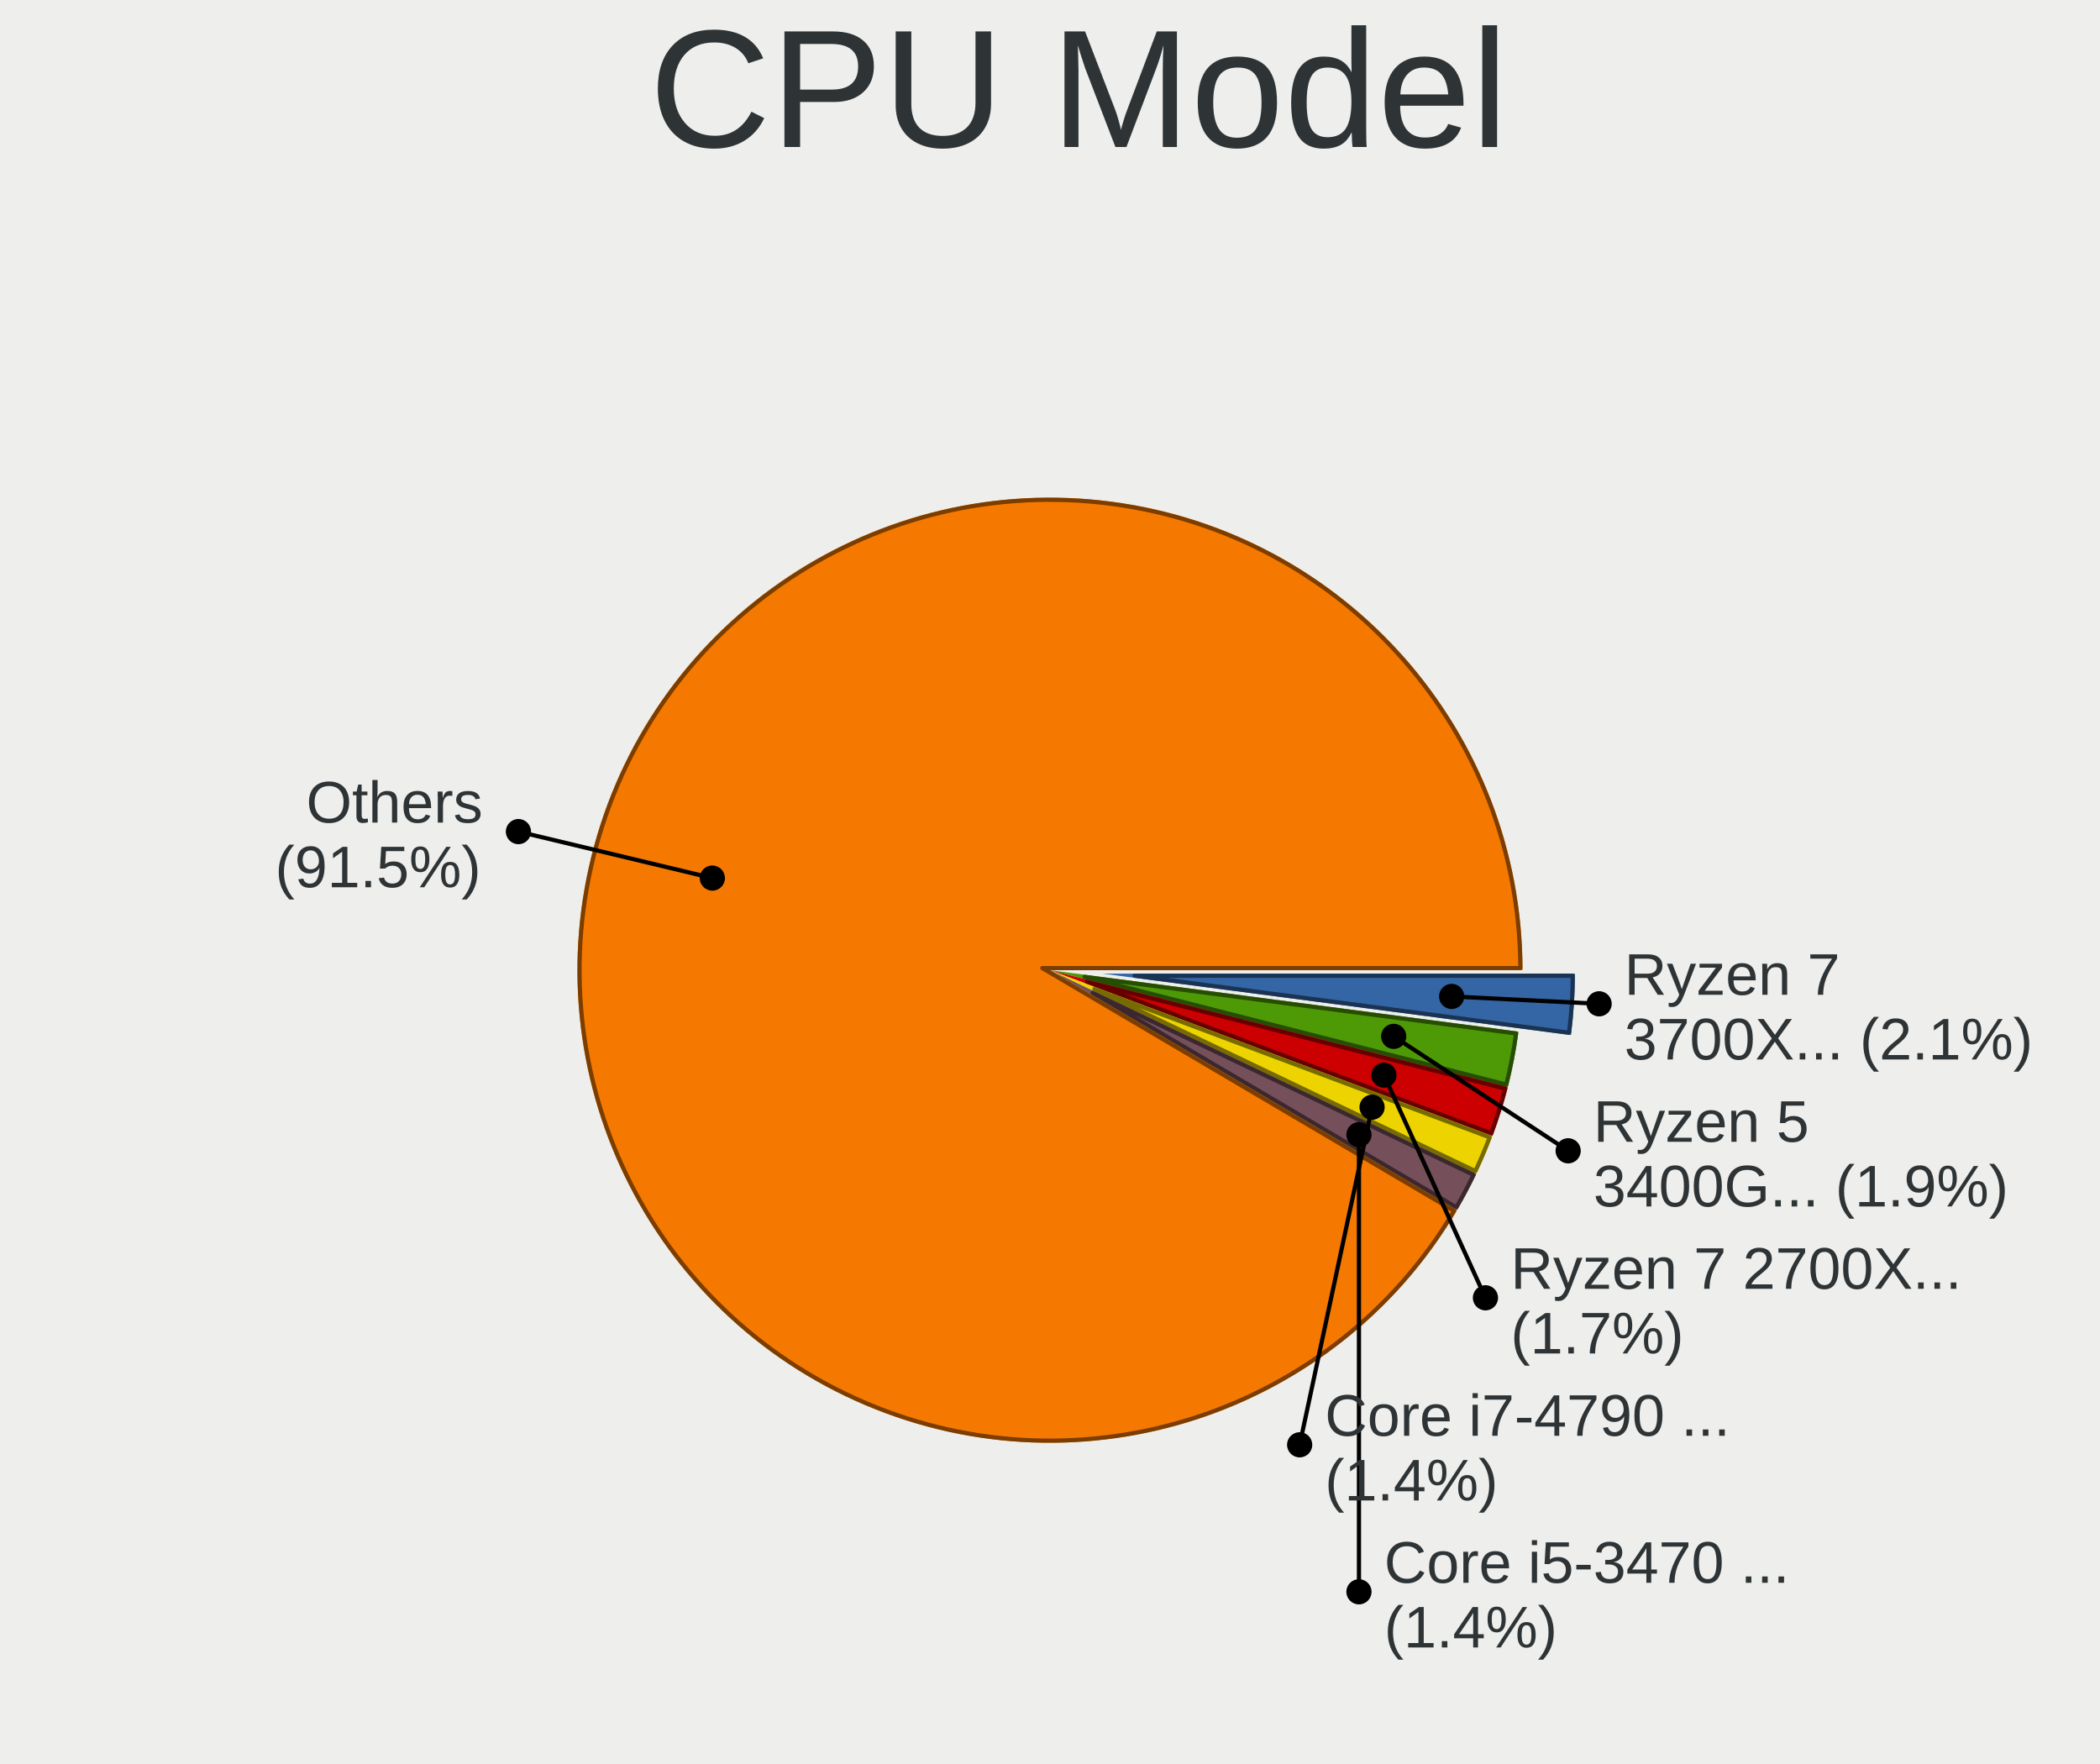
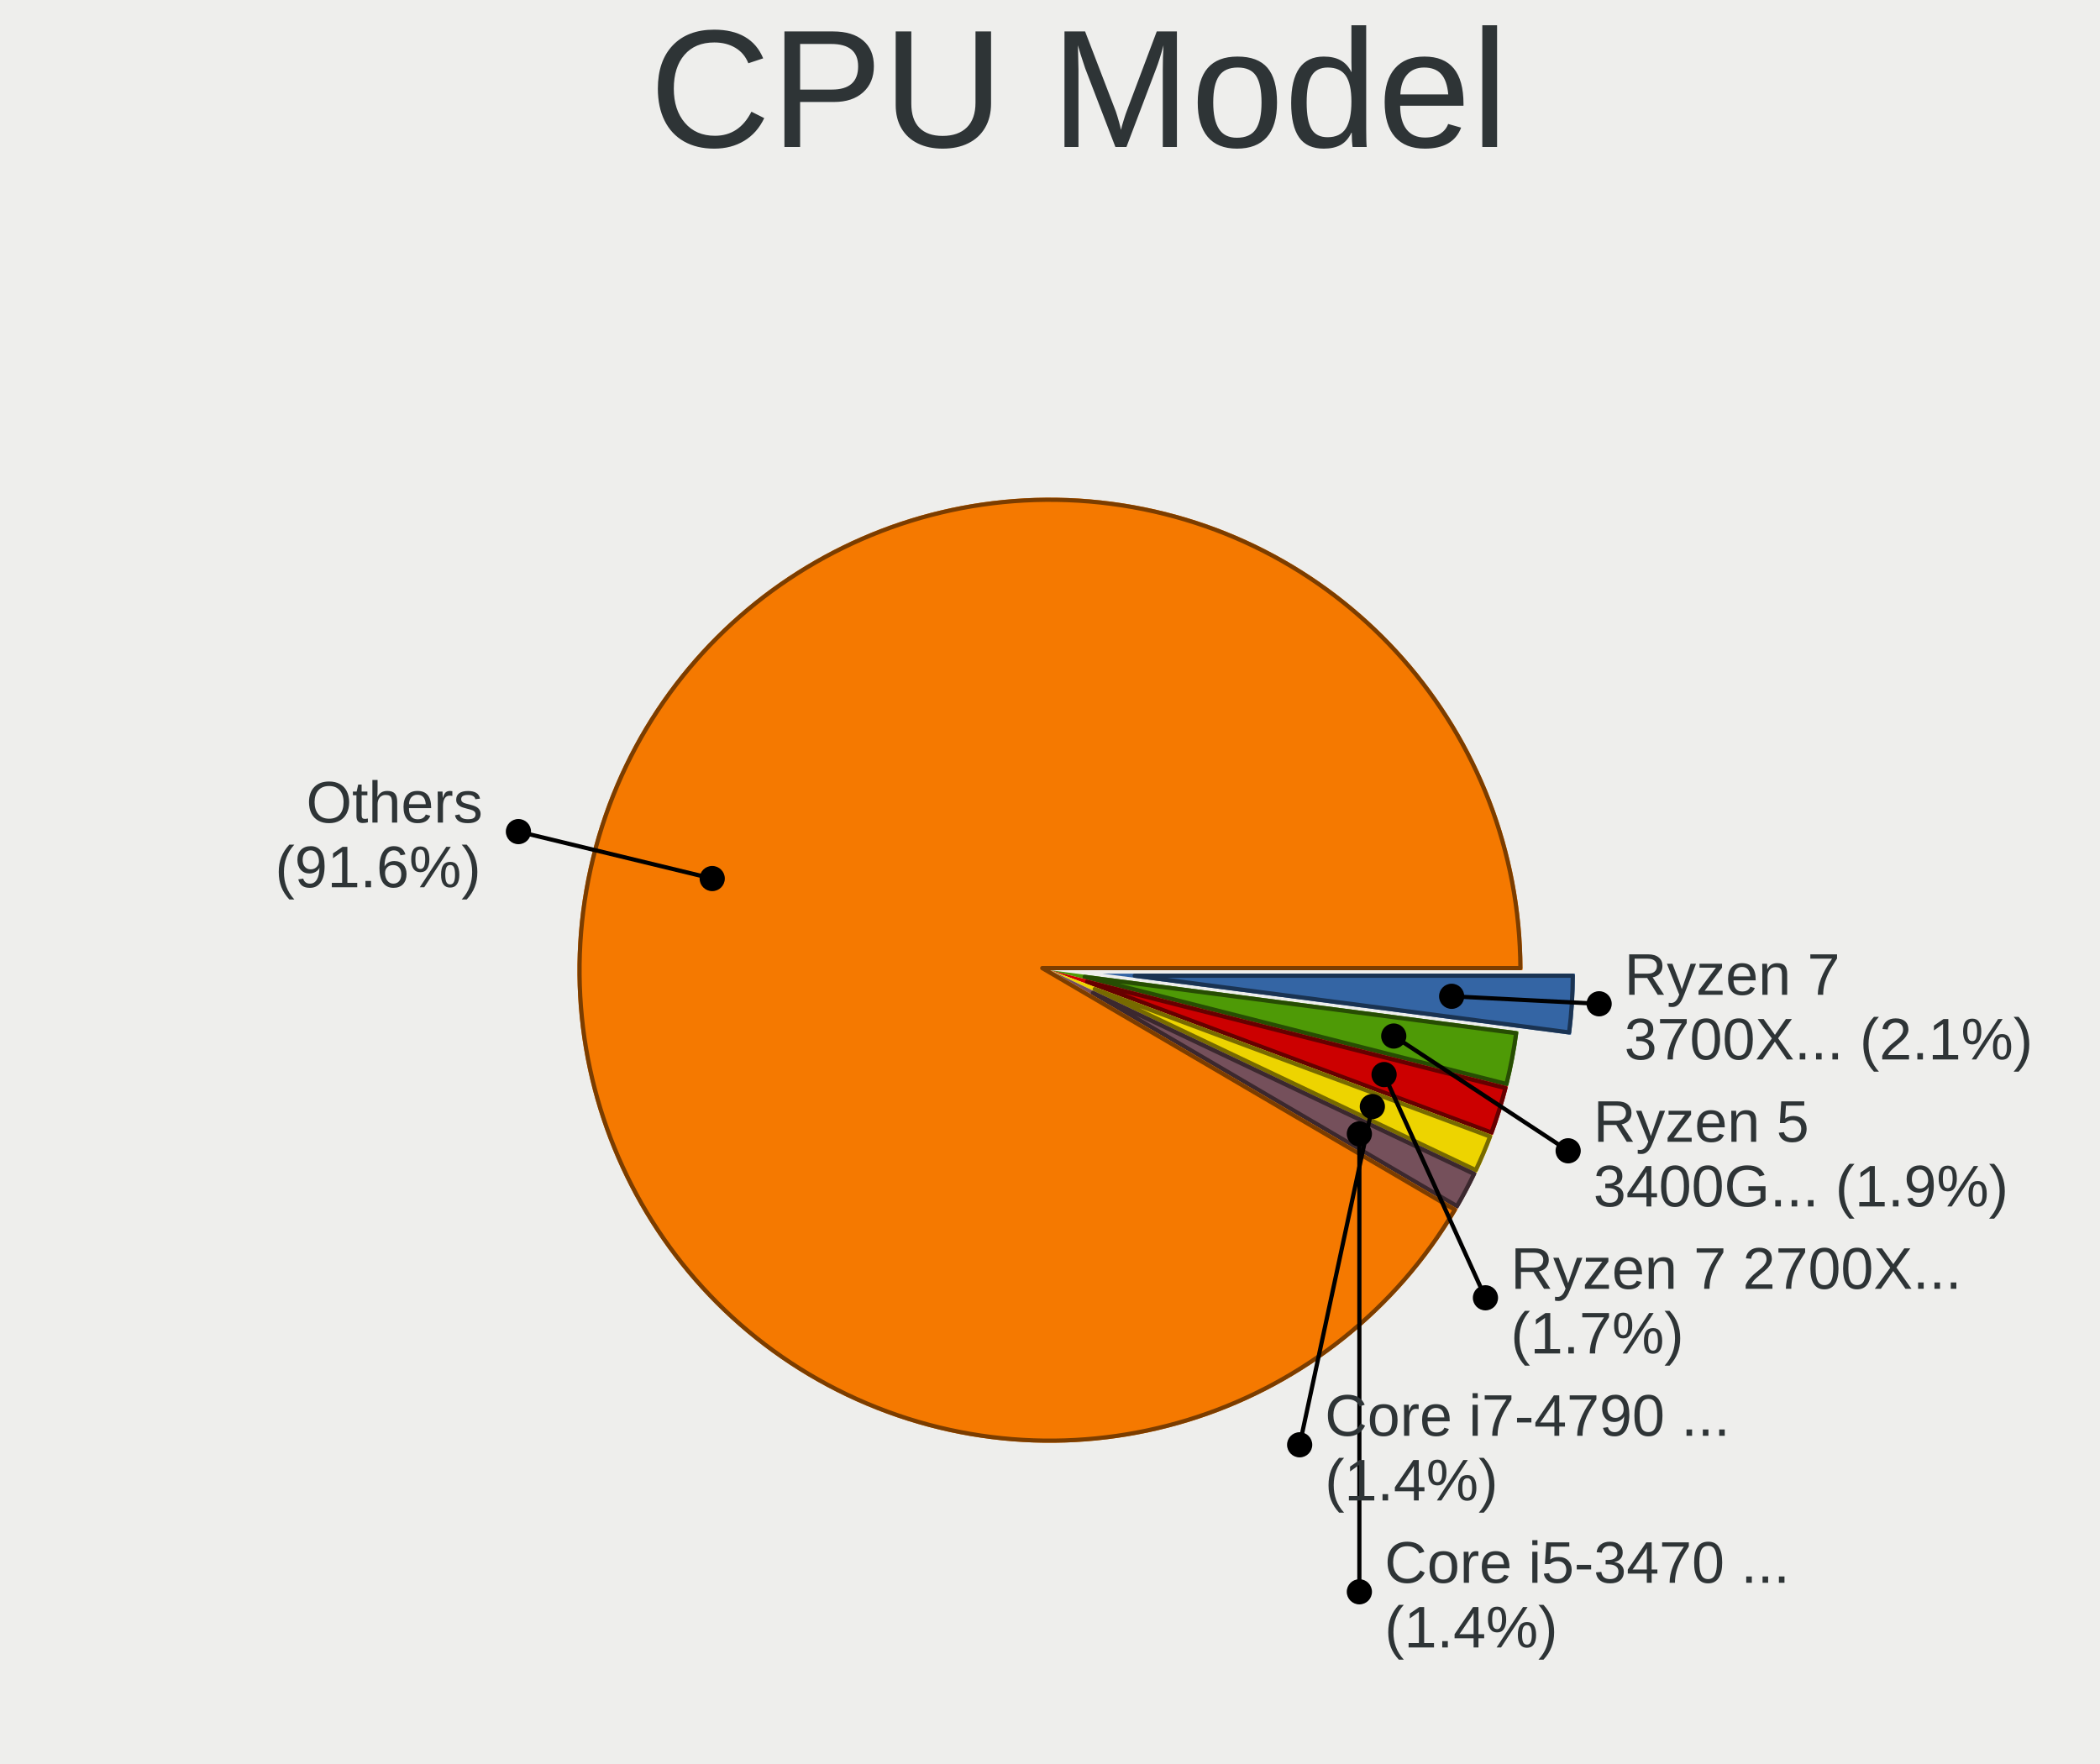
<svg xmlns="http://www.w3.org/2000/svg" width="500" height="420" version="1.0" id="ezcGraph">
  <defs />
  <g id="ezcGraphChart" color-rendering="optimizeQuality" shape-rendering="geometricPrecision" text-rendering="optimizeLegibility">
    <path d=" M 0,420 L 0,0 L 500,0 L 500,420 L 0,420 z " style="fill: #eeeeec; fill-opacity: 1.00; stroke: none;" id="ezcGraphPolygon_1" />
    <path d=" M 0,42 L 0,0 L 500,0 L 500,42 L 0,42 z " style="fill: #000000; fill-opacity: 0.00; stroke: none;" id="ezcGraphPolygon_2" />
-     <path d="M 262.47,231.81 L 374.97,231.81 A 112.50,112.50 0 0,1 374.02,246.45 z" style="fill: #3465a4; fill-opacity: 1.00; stroke: none; cursor: pointer;" id="ezcGraphCircleSector_4" />
-     <path d="M 270.13,232.31 L 374.47,232.31 A 112.00,112.00 0 0,1 373.59,245.89 z" style="fill: none; stroke: #1a3352; stroke-width: 1; stroke-opacity: 1.00; stroke-linecap: round; stroke-linejoin: round;" id="ezcGraphCircleSector_5" />
-     <path d="M 250.00,231.00 L 361.54,245.63 A 112.50,112.50 0 0,1 359.00,258.84 z" style="fill: #4e9a06; fill-opacity: 1.00; stroke: none; cursor: pointer;" id="ezcGraphCircleSector_6" />
-     <path d="M 258.22,232.58 L 360.98,246.06 A 112.00,112.00 0 0,1 358.64,258.23 z" style="fill: none; stroke: #274d03; stroke-width: 1; stroke-opacity: 1.00; stroke-linecap: round; stroke-linejoin: round;" id="ezcGraphCircleSector_7" />
-     <path d="M 250.00,231.00 L 359.00,258.84 A 112.50,112.50 0 0,1 355.34,270.50 z" style="fill: #cc0000; fill-opacity: 1.00; stroke: none; cursor: pointer;" id="ezcGraphCircleSector_8" />
-     <path d="M 258.78,233.76 L 358.39,259.20 A 112.00,112.00 0 0,1 355.05,269.85 z" style="fill: none; stroke: #660000; stroke-width: 1; stroke-opacity: 1.00; stroke-linecap: round; stroke-linejoin: round;" id="ezcGraphCircleSector_9" />
-     <path d="M 250.00,231.00 L 355.34,270.50 A 112.50,112.50 0 0,1 351.51,279.50 z" style="fill: #edd400; fill-opacity: 1.00; stroke: none; cursor: pointer;" id="ezcGraphCircleSector_10" />
-     <path d="M 260.58,235.50 L 354.69,270.79 A 112.00,112.00 0 0,1 351.27,278.83 z" style="fill: none; stroke: #776a00; stroke-width: 1; stroke-opacity: 1.00; stroke-linecap: round; stroke-linejoin: round;" id="ezcGraphCircleSector_11" />
-     <path d="M 250.00,231.00 L 351.51,279.50 A 112.50,112.50 0 0,1 346.91,288.13 z" style="fill: #75505b; fill-opacity: 1.00; stroke: none; cursor: pointer;" id="ezcGraphCircleSector_12" />
-     <path d="M 260.15,236.41 L 350.84,279.73 A 112.00,112.00 0 0,1 346.74,287.45 z" style="fill: none; stroke: #3b282e; stroke-width: 1; stroke-opacity: 1.00; stroke-linecap: round; stroke-linejoin: round;" id="ezcGraphCircleSector_13" />
-     <path d="M 250.00,231.00 L 346.91,288.13 A 112.50,112.50 0 1,1 362.50,231.00 z" style="fill: #f57900; fill-opacity: 1.00; stroke: none;" id="ezcGraphCircleSector_14" />
-     <path d="M 248.17,230.50 L 346.23,288.31 A 112.00,112.00 0 1,1 362.00,230.50 z" style="fill: none; stroke: #7b3d00; stroke-width: 1; stroke-opacity: 1.00; stroke-linecap: round; stroke-linejoin: round;" id="ezcGraphCircleSector_15" />
-     <path d=" M 169.605,209.067 L 123.435,198" style="fill: none; stroke: #000000; stroke-width: 1; stroke-opacity: 1.00; stroke-linecap: round; stroke-linejoin: round;" id="ezcGraphLine_16" />
-     <ellipse cx="169.605" cy="209.067" rx="3" ry="3" style="fill: #000000; fill-opacity: 1.00; stroke: none;" id="ezcGraphCircle_17" />
+     <path d="M 262.47,231.81 L 374.97,231.81 A 112.50,112.50 0 0,1 374.03,246.37 z" style="fill: #3465a4; fill-opacity: 1.00; stroke: none; cursor: pointer;" id="ezcGraphCircleSector_4" />
+     <path d="M 270.17,232.31 L 374.47,232.31 A 112.00,112.00 0 0,1 373.60,245.81 z" style="fill: none; stroke: #1a3352; stroke-width: 1; stroke-opacity: 1.00; stroke-linecap: round; stroke-linejoin: round;" id="ezcGraphCircleSector_5" />
+     <path d="M 250.00,231.00 L 361.55,245.56 A 112.50,112.50 0 0,1 359.04,258.69 z" style="fill: #4e9a06; fill-opacity: 1.00; stroke: none; cursor: pointer;" id="ezcGraphCircleSector_6" />
+     <path d="M 258.26,232.58 L 360.99,245.99 A 112.00,112.00 0 0,1 358.68,258.09 z" style="fill: none; stroke: #274d03; stroke-width: 1; stroke-opacity: 1.00; stroke-linecap: round; stroke-linejoin: round;" id="ezcGraphCircleSector_7" />
+     <path d="M 250.00,231.00 L 359.04,258.69 A 112.50,112.50 0 0,1 355.41,270.30 z" style="fill: #cc0000; fill-opacity: 1.00; stroke: none; cursor: pointer;" id="ezcGraphCircleSector_8" />
+     <path d="M 258.83,233.76 L 358.43,259.06 A 112.00,112.00 0 0,1 355.12,269.66 z" style="fill: none; stroke: #660000; stroke-width: 1; stroke-opacity: 1.00; stroke-linecap: round; stroke-linejoin: round;" id="ezcGraphCircleSector_9" />
+     <path d="M 250.00,231.00 L 355.41,270.30 A 112.50,112.50 0 0,1 351.62,279.26 z" style="fill: #edd400; fill-opacity: 1.00; stroke: none; cursor: pointer;" id="ezcGraphCircleSector_10" />
+     <path d="M 260.65,235.50 L 354.77,270.60 A 112.00,112.00 0 0,1 351.38,278.60 z" style="fill: none; stroke: #776a00; stroke-width: 1; stroke-opacity: 1.00; stroke-linecap: round; stroke-linejoin: round;" id="ezcGraphCircleSector_11" />
+     <path d="M 250.00,231.00 L 351.62,279.26 A 112.50,112.50 0 0,1 347.07,287.86 z" style="fill: #75505b; fill-opacity: 1.00; stroke: none; cursor: pointer;" id="ezcGraphCircleSector_12" />
+     <path d="M 260.22,236.41 L 350.96,279.50 A 112.00,112.00 0 0,1 346.89,287.18 z" style="fill: none; stroke: #3b282e; stroke-width: 1; stroke-opacity: 1.00; stroke-linecap: round; stroke-linejoin: round;" id="ezcGraphCircleSector_13" />
+     <path d="M 250.00,231.00 L 347.07,287.86 A 112.50,112.50 0 1,1 362.50,231.00 z" style="fill: #f57900; fill-opacity: 1.00; stroke: none;" id="ezcGraphCircleSector_14" />
+     <path d="M 248.16,230.50 L 346.39,288.04 A 112.00,112.00 0 1,1 362.00,230.50 z" style="fill: none; stroke: #7b3d00; stroke-width: 1; stroke-opacity: 1.00; stroke-linecap: round; stroke-linejoin: round;" id="ezcGraphCircleSector_15" />
+     <path d=" M 169.575,209.178 L 123.435,198" style="fill: none; stroke: #000000; stroke-width: 1; stroke-opacity: 1.00; stroke-linecap: round; stroke-linejoin: round;" id="ezcGraphLine_16" />
+     <ellipse cx="169.575" cy="209.178" rx="3" ry="3" style="fill: #000000; fill-opacity: 1.00; stroke: none;" id="ezcGraphCircle_17" />
    <ellipse cx="123.435" cy="198" rx="3" ry="3" style="fill: #000000; fill-opacity: 1.00; stroke: none;" id="ezcGraphCircle_18" />
-     <path d=" M 345.63,237.246 L 380.744,239" style="fill: none; stroke: #000000; stroke-width: 1; stroke-opacity: 1.00; stroke-linecap: round; stroke-linejoin: round;" id="ezcGraphLine_20" />
-     <ellipse cx="345.63" cy="237.246" rx="3" ry="3" style="fill: #000000; fill-opacity: 1.00; stroke: none;" id="ezcGraphCircle_21" />
+     <path d=" M 345.632,237.214 L 380.744,239" style="fill: none; stroke: #000000; stroke-width: 1; stroke-opacity: 1.00; stroke-linecap: round; stroke-linejoin: round;" id="ezcGraphLine_20" />
+     <ellipse cx="345.632" cy="237.214" rx="3" ry="3" style="fill: #000000; fill-opacity: 1.00; stroke: none;" id="ezcGraphCircle_21" />
    <ellipse cx="380.744" cy="239" rx="3" ry="3" style="fill: #000000; fill-opacity: 1.00; stroke: none;" id="ezcGraphCircle_22" />
-     <path d=" M 331.83,246.757 L 373.371,274" style="fill: none; stroke: #000000; stroke-width: 1; stroke-opacity: 1.00; stroke-linecap: round; stroke-linejoin: round;" id="ezcGraphLine_24" />
-     <ellipse cx="331.83" cy="246.757" rx="3" ry="3" style="fill: #000000; fill-opacity: 1.00; stroke: none;" id="ezcGraphCircle_25" />
+     <path d=" M 331.845,246.677 L 373.371,274" style="fill: none; stroke: #000000; stroke-width: 1; stroke-opacity: 1.00; stroke-linecap: round; stroke-linejoin: round;" id="ezcGraphLine_24" />
+     <ellipse cx="331.845" cy="246.677" rx="3" ry="3" style="fill: #000000; fill-opacity: 1.00; stroke: none;" id="ezcGraphCircle_25" />
    <ellipse cx="373.371" cy="274" rx="3" ry="3" style="fill: #000000; fill-opacity: 1.00; stroke: none;" id="ezcGraphCircle_26" />
-     <path d=" M 329.503,255.975 L 353.678,309" style="fill: none; stroke: #000000; stroke-width: 1; stroke-opacity: 1.00; stroke-linecap: round; stroke-linejoin: round;" id="ezcGraphLine_28" />
-     <ellipse cx="329.503" cy="255.975" rx="3" ry="3" style="fill: #000000; fill-opacity: 1.00; stroke: none;" id="ezcGraphCircle_29" />
+     <path d=" M 329.542,255.85 L 353.678,309" style="fill: none; stroke: #000000; stroke-width: 1; stroke-opacity: 1.00; stroke-linecap: round; stroke-linejoin: round;" id="ezcGraphLine_28" />
+     <ellipse cx="329.542" cy="255.85" rx="3" ry="3" style="fill: #000000; fill-opacity: 1.00; stroke: none;" id="ezcGraphCircle_29" />
    <ellipse cx="353.678" cy="309" rx="3" ry="3" style="fill: #000000; fill-opacity: 1.00; stroke: none;" id="ezcGraphCircle_30" />
-     <path d=" M 326.683,263.621 L 309.442,344" style="fill: none; stroke: #000000; stroke-width: 1; stroke-opacity: 1.00; stroke-linecap: round; stroke-linejoin: round;" id="ezcGraphLine_32" />
-     <ellipse cx="326.683" cy="263.621" rx="3" ry="3" style="fill: #000000; fill-opacity: 1.00; stroke: none;" id="ezcGraphCircle_33" />
+     <path d=" M 326.751,263.462 L 309.442,344" style="fill: none; stroke: #000000; stroke-width: 1; stroke-opacity: 1.00; stroke-linecap: round; stroke-linejoin: round;" id="ezcGraphLine_32" />
+     <ellipse cx="326.751" cy="263.462" rx="3" ry="3" style="fill: #000000; fill-opacity: 1.00; stroke: none;" id="ezcGraphCircle_33" />
    <ellipse cx="309.442" cy="344" rx="3" ry="3" style="fill: #000000; fill-opacity: 1.00; stroke: none;" id="ezcGraphCircle_34" />
-     <path d=" M 323.56,270.158 L 323.56,379" style="fill: none; stroke: #000000; stroke-width: 1; stroke-opacity: 1.00; stroke-linecap: round; stroke-linejoin: round;" id="ezcGraphLine_36" />
-     <ellipse cx="323.56" cy="270.158" rx="3" ry="3" style="fill: #000000; fill-opacity: 1.00; stroke: none;" id="ezcGraphCircle_37" />
-     <ellipse cx="323.56" cy="379" rx="3" ry="3" style="fill: #000000; fill-opacity: 1.00; stroke: none;" id="ezcGraphCircle_38" />
+     <path d=" M 323.659,269.972 L 323.659,379" style="fill: none; stroke: #000000; stroke-width: 1; stroke-opacity: 1.00; stroke-linecap: round; stroke-linejoin: round;" id="ezcGraphLine_36" />
+     <ellipse cx="323.659" cy="269.972" rx="3" ry="3" style="fill: #000000; fill-opacity: 1.00; stroke: none;" id="ezcGraphCircle_37" />
+     <ellipse cx="323.659" cy="379" rx="3" ry="3" style="fill: #000000; fill-opacity: 1.00; stroke: none;" id="ezcGraphCircle_38" />
    <g id="ezcGraphTextBox_3">
      <path d=" M 154.1,42 L 154.1,0.5 L 346.4,0.5 L 346.4,42 L 154.1,42 z " style="fill: #ffffff; fill-opacity: 0.00; stroke: none;" id="ezcGraphPolygon_40" />
      <text id="ezcGraphTextBox_3_text" x="154.6" text-length="190.8px" y="35" style="font-size: 40px; font-family: 'Arial'; fill: #2e3436; fill-opacity: 1.00; stroke: none;">CPU Model</text>
    </g>
    <g id="ezcGraphTextBox_19">
      <path d=" M 64.995,213.05 L 64.995,183.45 L 118.435,183.45 L 118.435,213.05 L 64.995,213.05 z " style="fill: #ffffff; fill-opacity: 0.00; stroke: none;" id="ezcGraphPolygon_41" />
      <text id="ezcGraphTextBox_19_text" x="72.915" text-length="44.52px" y="195.85" style="font-size: 14px; font-family: 'Arial'; fill: #2e3436; fill-opacity: 1.00; stroke: none;">Others</text>
-       <text id="ezcGraphTextBox_19_text" x="65.495" text-length="51.94px" y="211.25" style="font-size: 14px; font-family: 'Arial'; fill: #2e3436; fill-opacity: 1.00; stroke: none;">(91.5%)</text>
+       <text id="ezcGraphTextBox_19_text" x="65.495" text-length="51.94px" y="211.25" style="font-size: 14px; font-family: 'Arial'; fill: #2e3436; fill-opacity: 1.00; stroke: none;">(91.6%)</text>
    </g>
    <g id="ezcGraphTextBox_23" style=" cursor: pointer;">
      <path d=" M 386.244,254.05 L 386.244,224.45 L 499.044,224.45 L 499.044,254.05 L 386.244,254.05 z " style="fill: #ffffff; fill-opacity: 0.00; stroke: none;" id="ezcGraphPolygon_42" />
      <text id="ezcGraphTextBox_23_text" x="386.744" text-length="51.94px" y="236.85" style="font-size: 14px; font-family: 'Arial'; fill: #2e3436; fill-opacity: 1.00; stroke: none;">Ryzen 7</text>
      <text id="ezcGraphTextBox_23_text" x="386.744" text-length="111.3px" y="252.25" style="font-size: 14px; font-family: 'Arial'; fill: #2e3436; fill-opacity: 1.00; stroke: none;">3700X... (2.1%)</text>
    </g>
    <g id="ezcGraphTextBox_27" style=" cursor: pointer;">
      <path d=" M 378.871,289.05 L 378.871,259.45 L 491.671,259.45 L 491.671,289.05 L 378.871,289.05 z " style="fill: #ffffff; fill-opacity: 0.00; stroke: none;" id="ezcGraphPolygon_43" />
      <text id="ezcGraphTextBox_27_text" x="379.371" text-length="51.94px" y="271.85" style="font-size: 14px; font-family: 'Arial'; fill: #2e3436; fill-opacity: 1.00; stroke: none;">Ryzen 5</text>
      <text id="ezcGraphTextBox_27_text" x="379.371" text-length="111.3px" y="287.25" style="font-size: 14px; font-family: 'Arial'; fill: #2e3436; fill-opacity: 1.00; stroke: none;">3400G... (1.9%)</text>
    </g>
    <g id="ezcGraphTextBox_31" style=" cursor: pointer;">
      <path d=" M 359.178,324.05 L 359.178,294.45 L 479.398,294.45 L 479.398,324.05 L 359.178,324.05 z " style="fill: #ffffff; fill-opacity: 0.00; stroke: none;" id="ezcGraphPolygon_44" />
      <text id="ezcGraphTextBox_31_text" x="359.678" text-length="118.72px" y="306.85" style="font-size: 14px; font-family: 'Arial'; fill: #2e3436; fill-opacity: 1.00; stroke: none;">Ryzen 7 2700X...</text>
      <text id="ezcGraphTextBox_31_text" x="359.678" text-length="44.52px" y="322.25" style="font-size: 14px; font-family: 'Arial'; fill: #2e3436; fill-opacity: 1.00; stroke: none;">(1.7%)</text>
    </g>
    <g id="ezcGraphTextBox_35" style=" cursor: pointer;">
      <path d=" M 314.942,359.05 L 314.942,329.45 L 435.162,329.45 L 435.162,359.05 L 314.942,359.05 z " style="fill: #ffffff; fill-opacity: 0.00; stroke: none;" id="ezcGraphPolygon_45" />
      <text id="ezcGraphTextBox_35_text" x="315.442" text-length="118.72px" y="341.85" style="font-size: 14px; font-family: 'Arial'; fill: #2e3436; fill-opacity: 1.00; stroke: none;">Core i7-4790 ...</text>
      <text id="ezcGraphTextBox_35_text" x="315.442" text-length="44.52px" y="357.25" style="font-size: 14px; font-family: 'Arial'; fill: #2e3436; fill-opacity: 1.00; stroke: none;">(1.4%)</text>
    </g>
    <g id="ezcGraphTextBox_39" style=" cursor: pointer;">
-       <path d=" M 329.06,394.05 L 329.06,364.45 L 449.28,364.45 L 449.28,394.05 L 329.06,394.05 z " style="fill: #ffffff; fill-opacity: 0.00; stroke: none;" id="ezcGraphPolygon_46" />
-       <text id="ezcGraphTextBox_39_text" x="329.56" text-length="118.72px" y="376.85" style="font-size: 14px; font-family: 'Arial'; fill: #2e3436; fill-opacity: 1.00; stroke: none;">Core i5-3470 ...</text>
-       <text id="ezcGraphTextBox_39_text" x="329.56" text-length="44.52px" y="392.25" style="font-size: 14px; font-family: 'Arial'; fill: #2e3436; fill-opacity: 1.00; stroke: none;">(1.4%)</text>
+       <path d=" M 329.159,394.05 L 329.159,364.45 L 449.379,364.45 L 449.379,394.05 L 329.159,394.05 z " style="fill: #ffffff; fill-opacity: 0.00; stroke: none;" id="ezcGraphPolygon_46" />
+       <text id="ezcGraphTextBox_39_text" x="329.659" text-length="118.72px" y="376.85" style="font-size: 14px; font-family: 'Arial'; fill: #2e3436; fill-opacity: 1.00; stroke: none;">Core i5-3470 ...</text>
+       <text id="ezcGraphTextBox_39_text" x="329.659" text-length="44.52px" y="392.25" style="font-size: 14px; font-family: 'Arial'; fill: #2e3436; fill-opacity: 1.00; stroke: none;">(1.4%)</text>
    </g>
  </g>
</svg>
